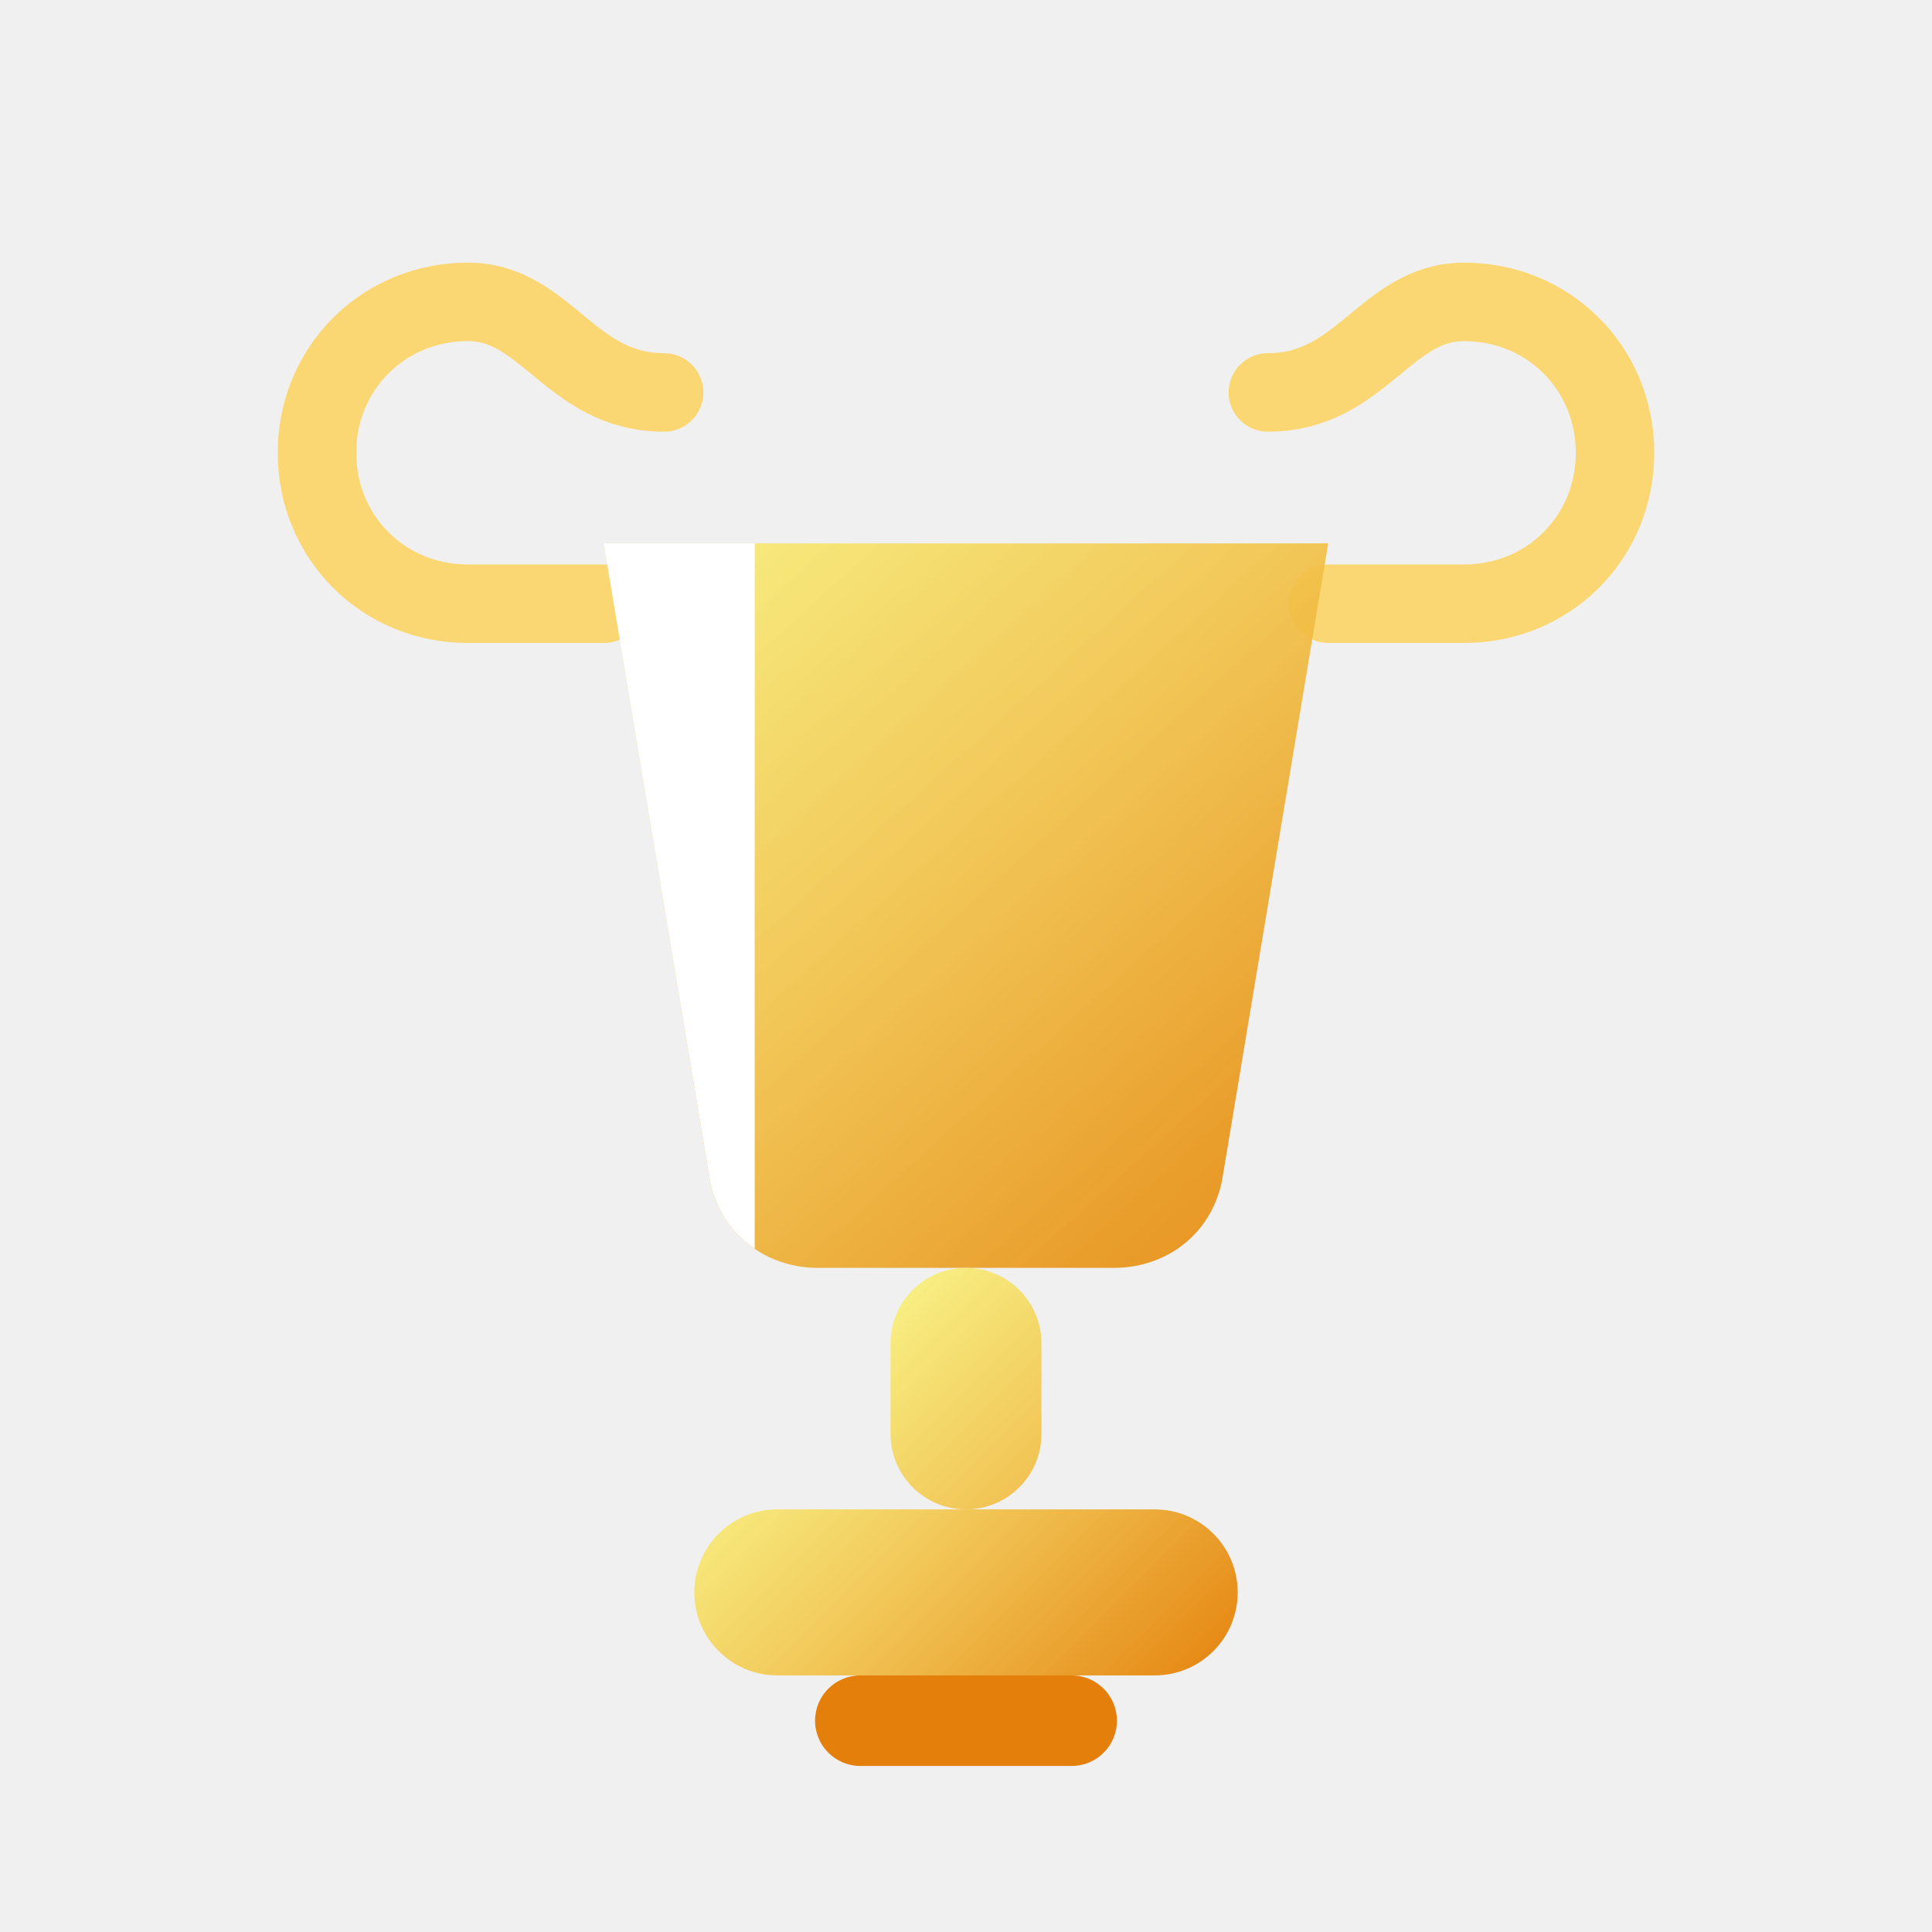
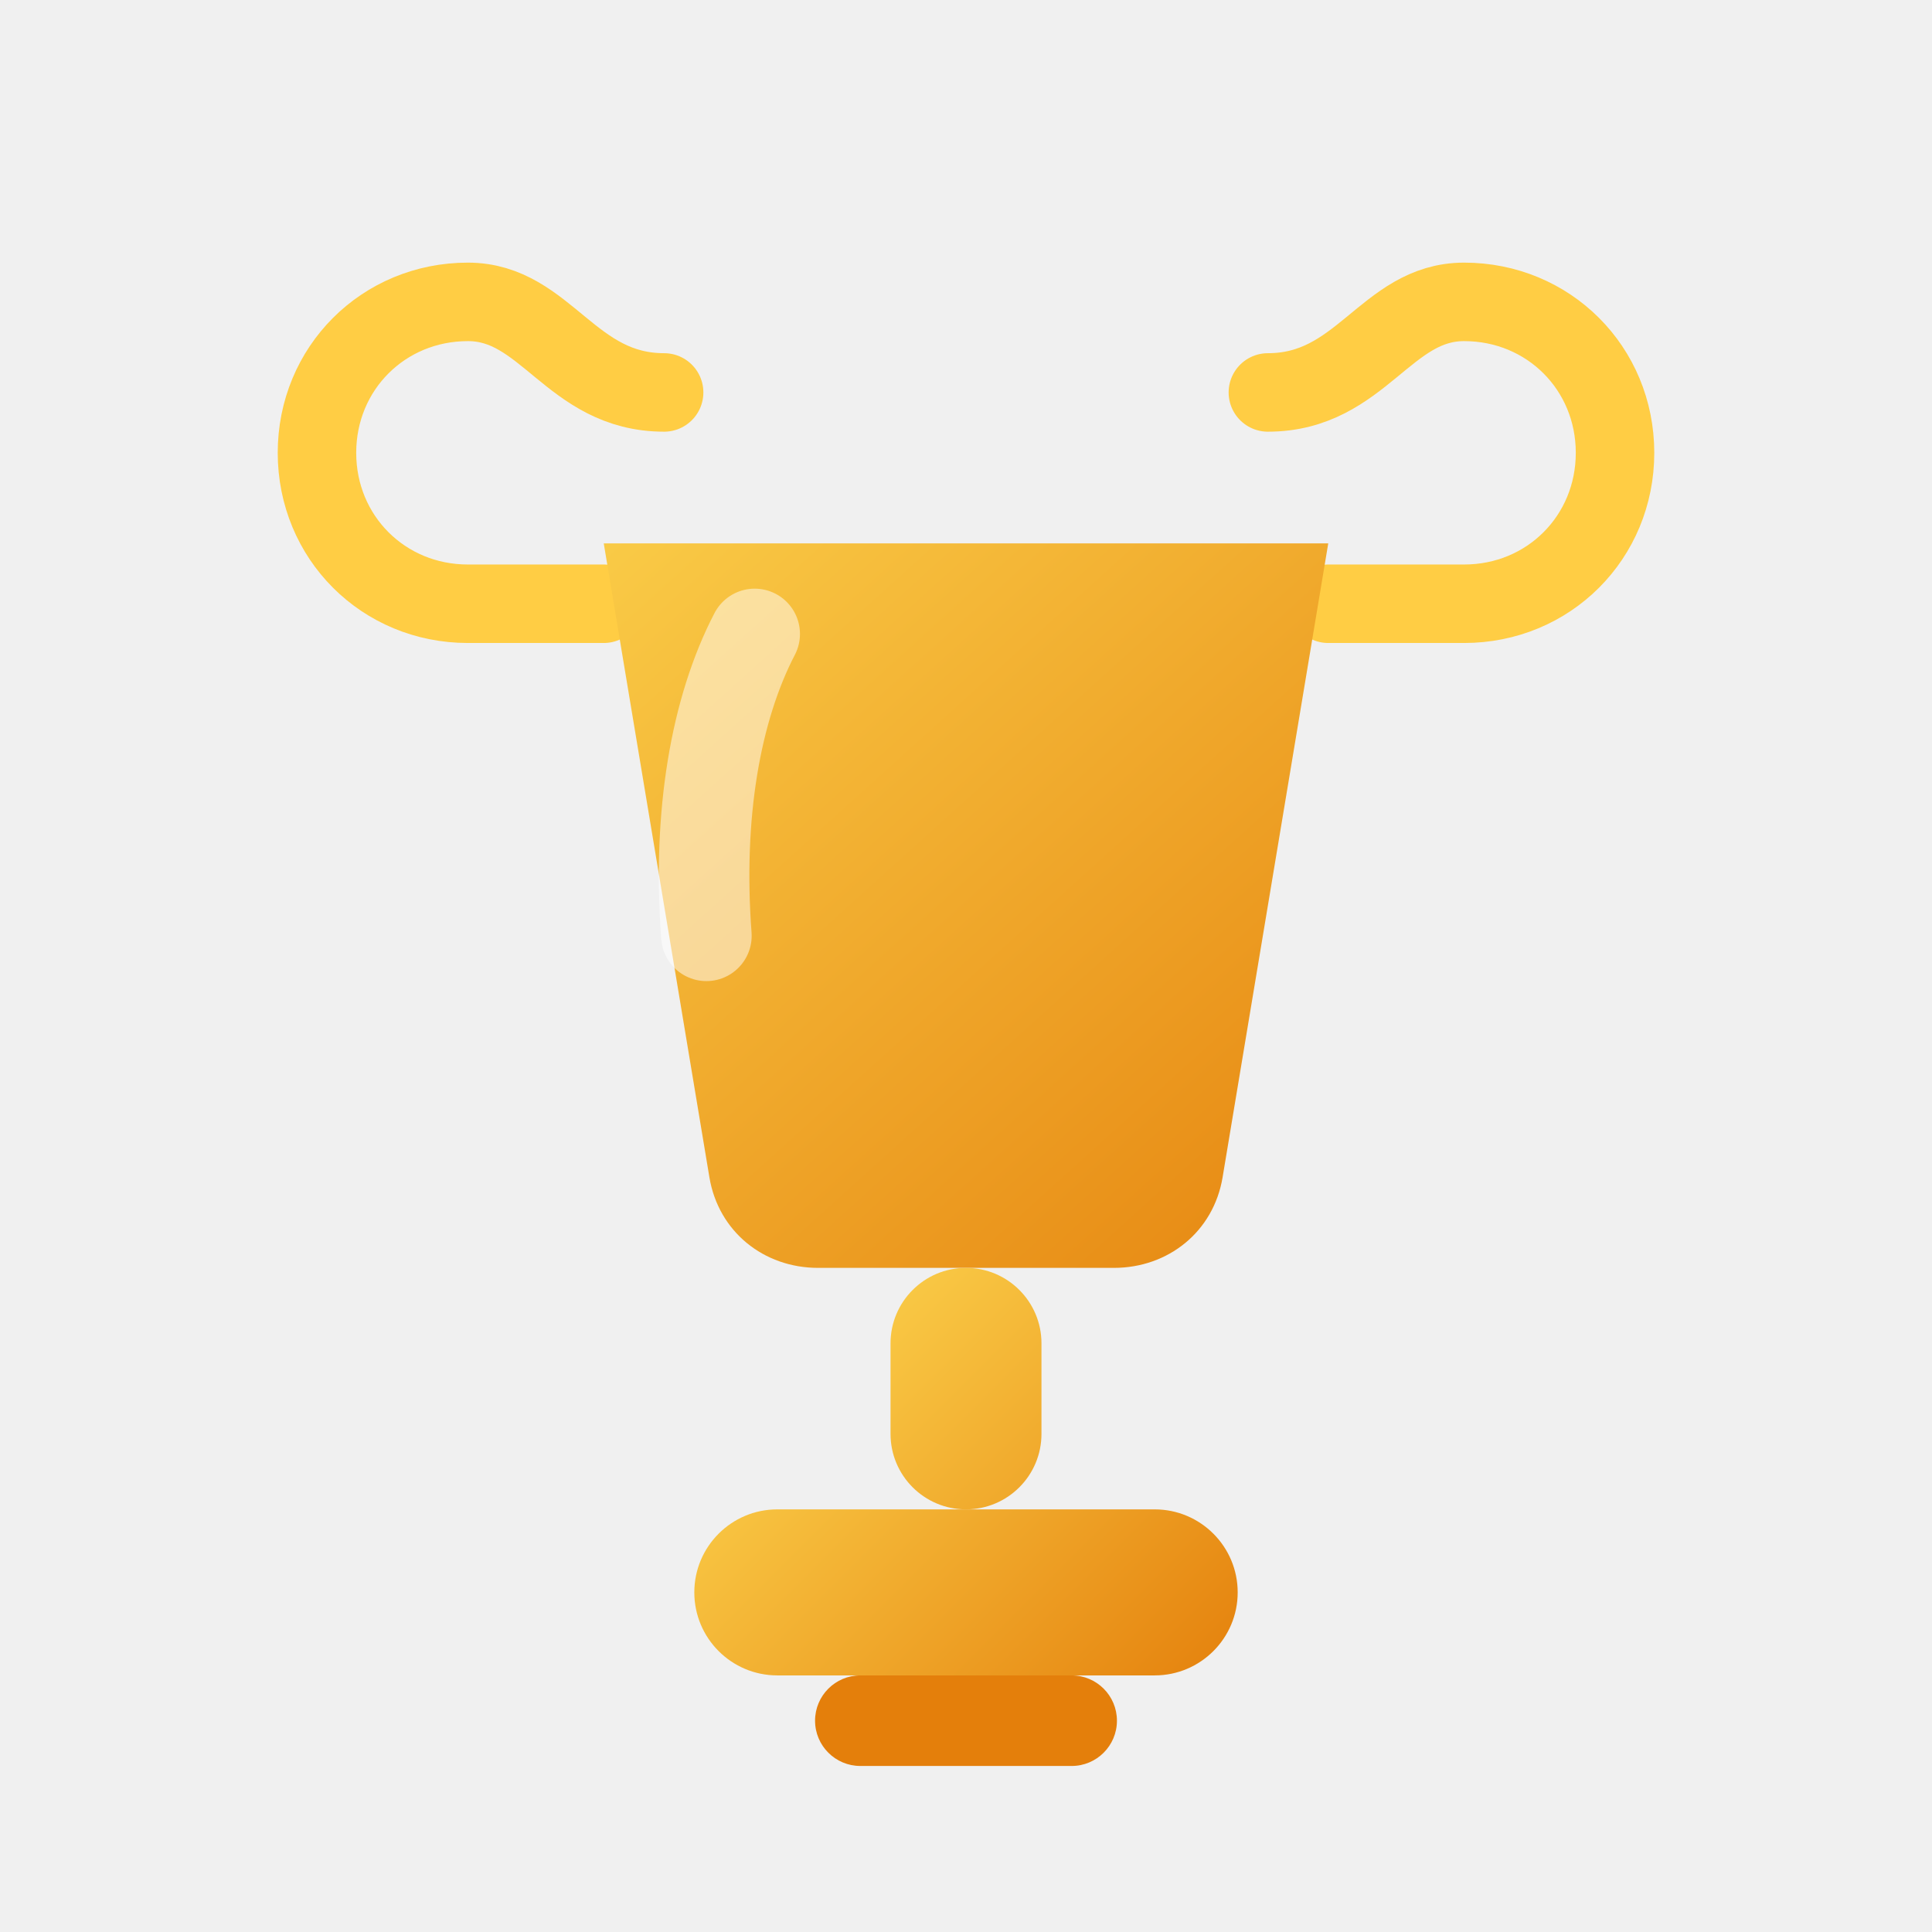
<svg xmlns="http://www.w3.org/2000/svg" viewBox="0 0 64 64" fill="none">
  <defs>
    <linearGradient id="cupGrad" x1="18" y1="14" x2="46" y2="45" gradientUnits="userSpaceOnUse">
-       <stop offset="0" stop-color="#fdff80d5" />
-       <stop offset="1" stop-color="#e47f0b" />
+       <stop offset="0" stop-color="#FCD34D" />
+       <stop offset="1" stop-color="#E47F0B" />
    </linearGradient>
    <linearGradient id="baseGrad" x1="25" y1="44" x2="39" y2="58" gradientUnits="userSpaceOnUse">
-       <stop offset="0" stop-color="#fdff80d5" />
-       <stop offset="1" stop-color="#e47f0b" />
+       <stop offset="0" stop-color="#FCD34D" />
+       <stop offset="1" stop-color="#E47F0B" />
    </linearGradient>
-     <style>
-       .trophyFloat {
-         animation: trophyFloat 2.8s ease-in-out infinite;
-         transform-origin: 32px 34px;
-       }
- 
-       .cupPulse {
-         animation: cupPulse 2s ease-in-out infinite;
-         transform-origin: 32px 28px;
-       }
- 
-       .sparkLeft {
-         animation: sparkLeft 1.6s ease-in-out infinite;
-         transform-origin: 14px 18px;
-       }
- 
-       .sparkRight {
-         animation: sparkRight 1.8s ease-in-out infinite;
-         transform-origin: 50px 18px;
-       }
- 
-       .shineSweep {
-         animation: shineSweep 2.6s linear infinite;
-       }
- 
-       @keyframes trophyFloat {
-         0%, 100% { transform: translateY(0px) rotate(0deg); }
-         50% { transform: translateY(-2px) rotate(0.7deg); }
-       }
- 
-       @keyframes cupPulse {
-         0%, 100% { transform: scale(1); }
-         50% { transform: scale(1.03); }
-       }
- 
-       @keyframes sparkLeft {
-         0%, 100% { transform: scale(1) rotate(0deg); opacity: 0.7; }
-         50% { transform: scale(1.18) rotate(10deg); opacity: 1; }
-       }
- 
-       @keyframes sparkRight {
-         0%, 100% { transform: scale(1) rotate(0deg); opacity: 0.7; }
-         50% { transform: scale(1.14) rotate(-10deg); opacity: 1; }
-       }
- 
-       @keyframes shineSweep {
-         0%   { transform: translateX(-20px) rotate(18deg); opacity: 0; }
-         20%  { opacity: 0; }
-         40%  { opacity: 0.28; }
-         55%  { opacity: 0; }
-         100% { transform: translateX(24px) rotate(18deg); opacity: 0; }
-       }
-     </style>
-     <clipPath id="cupClip">
-       <path d="M20 18H44L40.5 39C40.2 40.8 38.7 42 36.9 42H27.1C25.3 42 23.8 40.8 23.5 39L20 18Z" />
-     </clipPath>
  </defs>
-   <g class="trophyFloat" filter="url(#shadow)">
-     <g class="cupPulse">
-       <path d="M20 20H15.5C12.7 20 10.5 17.8 10.5 15C10.5 12.2 12.7 10 15.5 10C18.1 10 18.9 13 22 13" stroke="#ffcd44b9" stroke-width="2.6" stroke-linecap="round" stroke-linejoin="round" />
-       <path d="M44 20H48.5C51.3 20 53.5 17.8 53.5 15C53.5 12.2 51.3 10 48.5 10C45.9 10 45.1 13 42 13" stroke="#ffcd44b9" stroke-width="2.6" stroke-linecap="round" stroke-linejoin="round" />
-       <path d="M20 18H44L40.5 39C40.2 40.8 38.7 42 36.9 42H27.1C25.3 42 23.8 40.8 23.5 39L20 18Z" fill="url(#cupGrad)" />
-       <g clip-path="url(#cupClip)">
-         <rect class="shineSweep" x="18" y="12" width="7" height="36" rx="3.5" fill="white" />
-       </g>
-       <path d="M25 21C23.7 23.5 23.1 27 23.4 31" stroke="url(#shineGrad)" stroke-width="3" stroke-linecap="round" />
-       <rect x="29.5" y="42" width="5" height="8" rx="2.5" fill="url(#baseGrad)" />
-       <rect x="23" y="50" width="18" height="5.5" rx="2.75" fill="url(#baseGrad)" />
-       <rect x="27" y="55.5" width="10" height="3" rx="1.5" fill="#e47f0b" />
-     </g>
-   </g>
+   <path d="M20 20H15.5C12.7 20 10.5 17.8 10.5 15C10.5 12.2 12.7 10 15.5 10C18.1 10 18.9 13 22 13" stroke="#FFCD44" stroke-width="2.6" stroke-linecap="round" stroke-linejoin="round" />
+   <path d="M44 20H48.5C51.3 20 53.5 17.8 53.5 15C53.5 12.2 51.3 10 48.5 10C45.9 10 45.1 13 42 13" stroke="#FFCD44" stroke-width="2.6" stroke-linecap="round" stroke-linejoin="round" />
+   <path d="M20 18H44L40.5 39C40.2 40.8 38.7 42 36.9 42H27.1C25.3 42 23.8 40.8 23.5 39L20 18Z" fill="url(#cupGrad)" />
+   <path d="M25 21C23.7 23.5 23.1 27 23.4 31" stroke="white" stroke-opacity="0.5" stroke-width="3" stroke-linecap="round" />
+   <rect x="29.5" y="42" width="5" height="8" rx="2.5" fill="url(#baseGrad)" />
+   <rect x="23" y="50" width="18" height="5.5" rx="2.75" fill="url(#baseGrad)" />
+   <rect x="27" y="55.5" width="10" height="3" rx="1.5" fill="#E47F0B" />
</svg>
